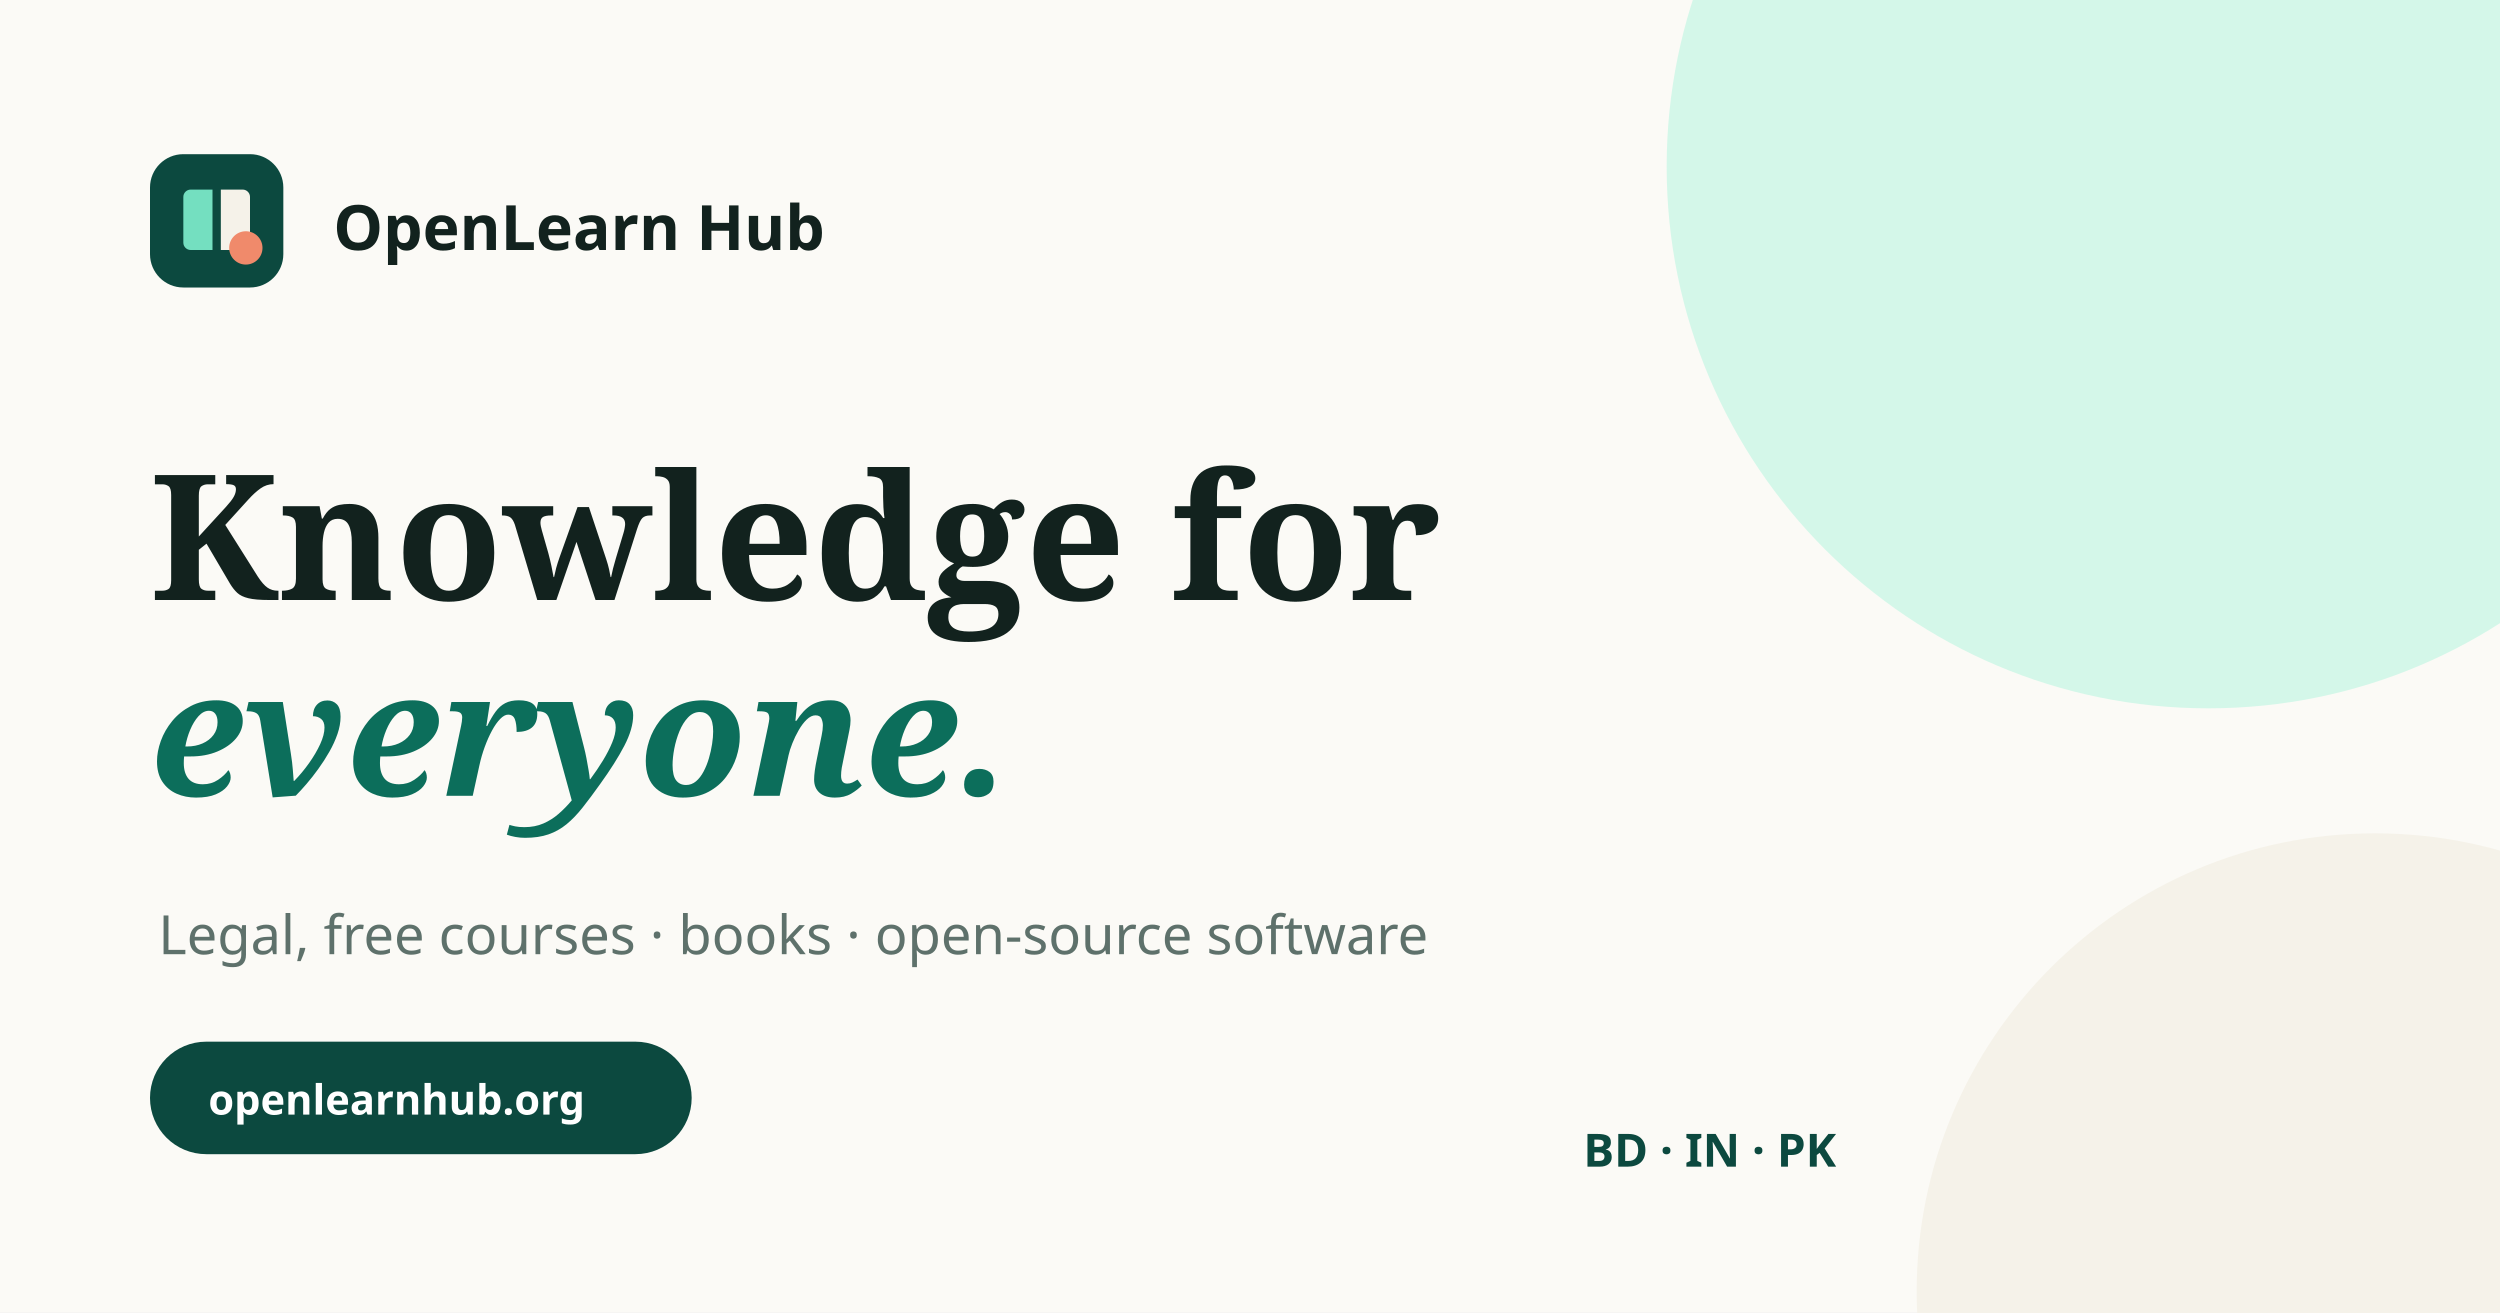
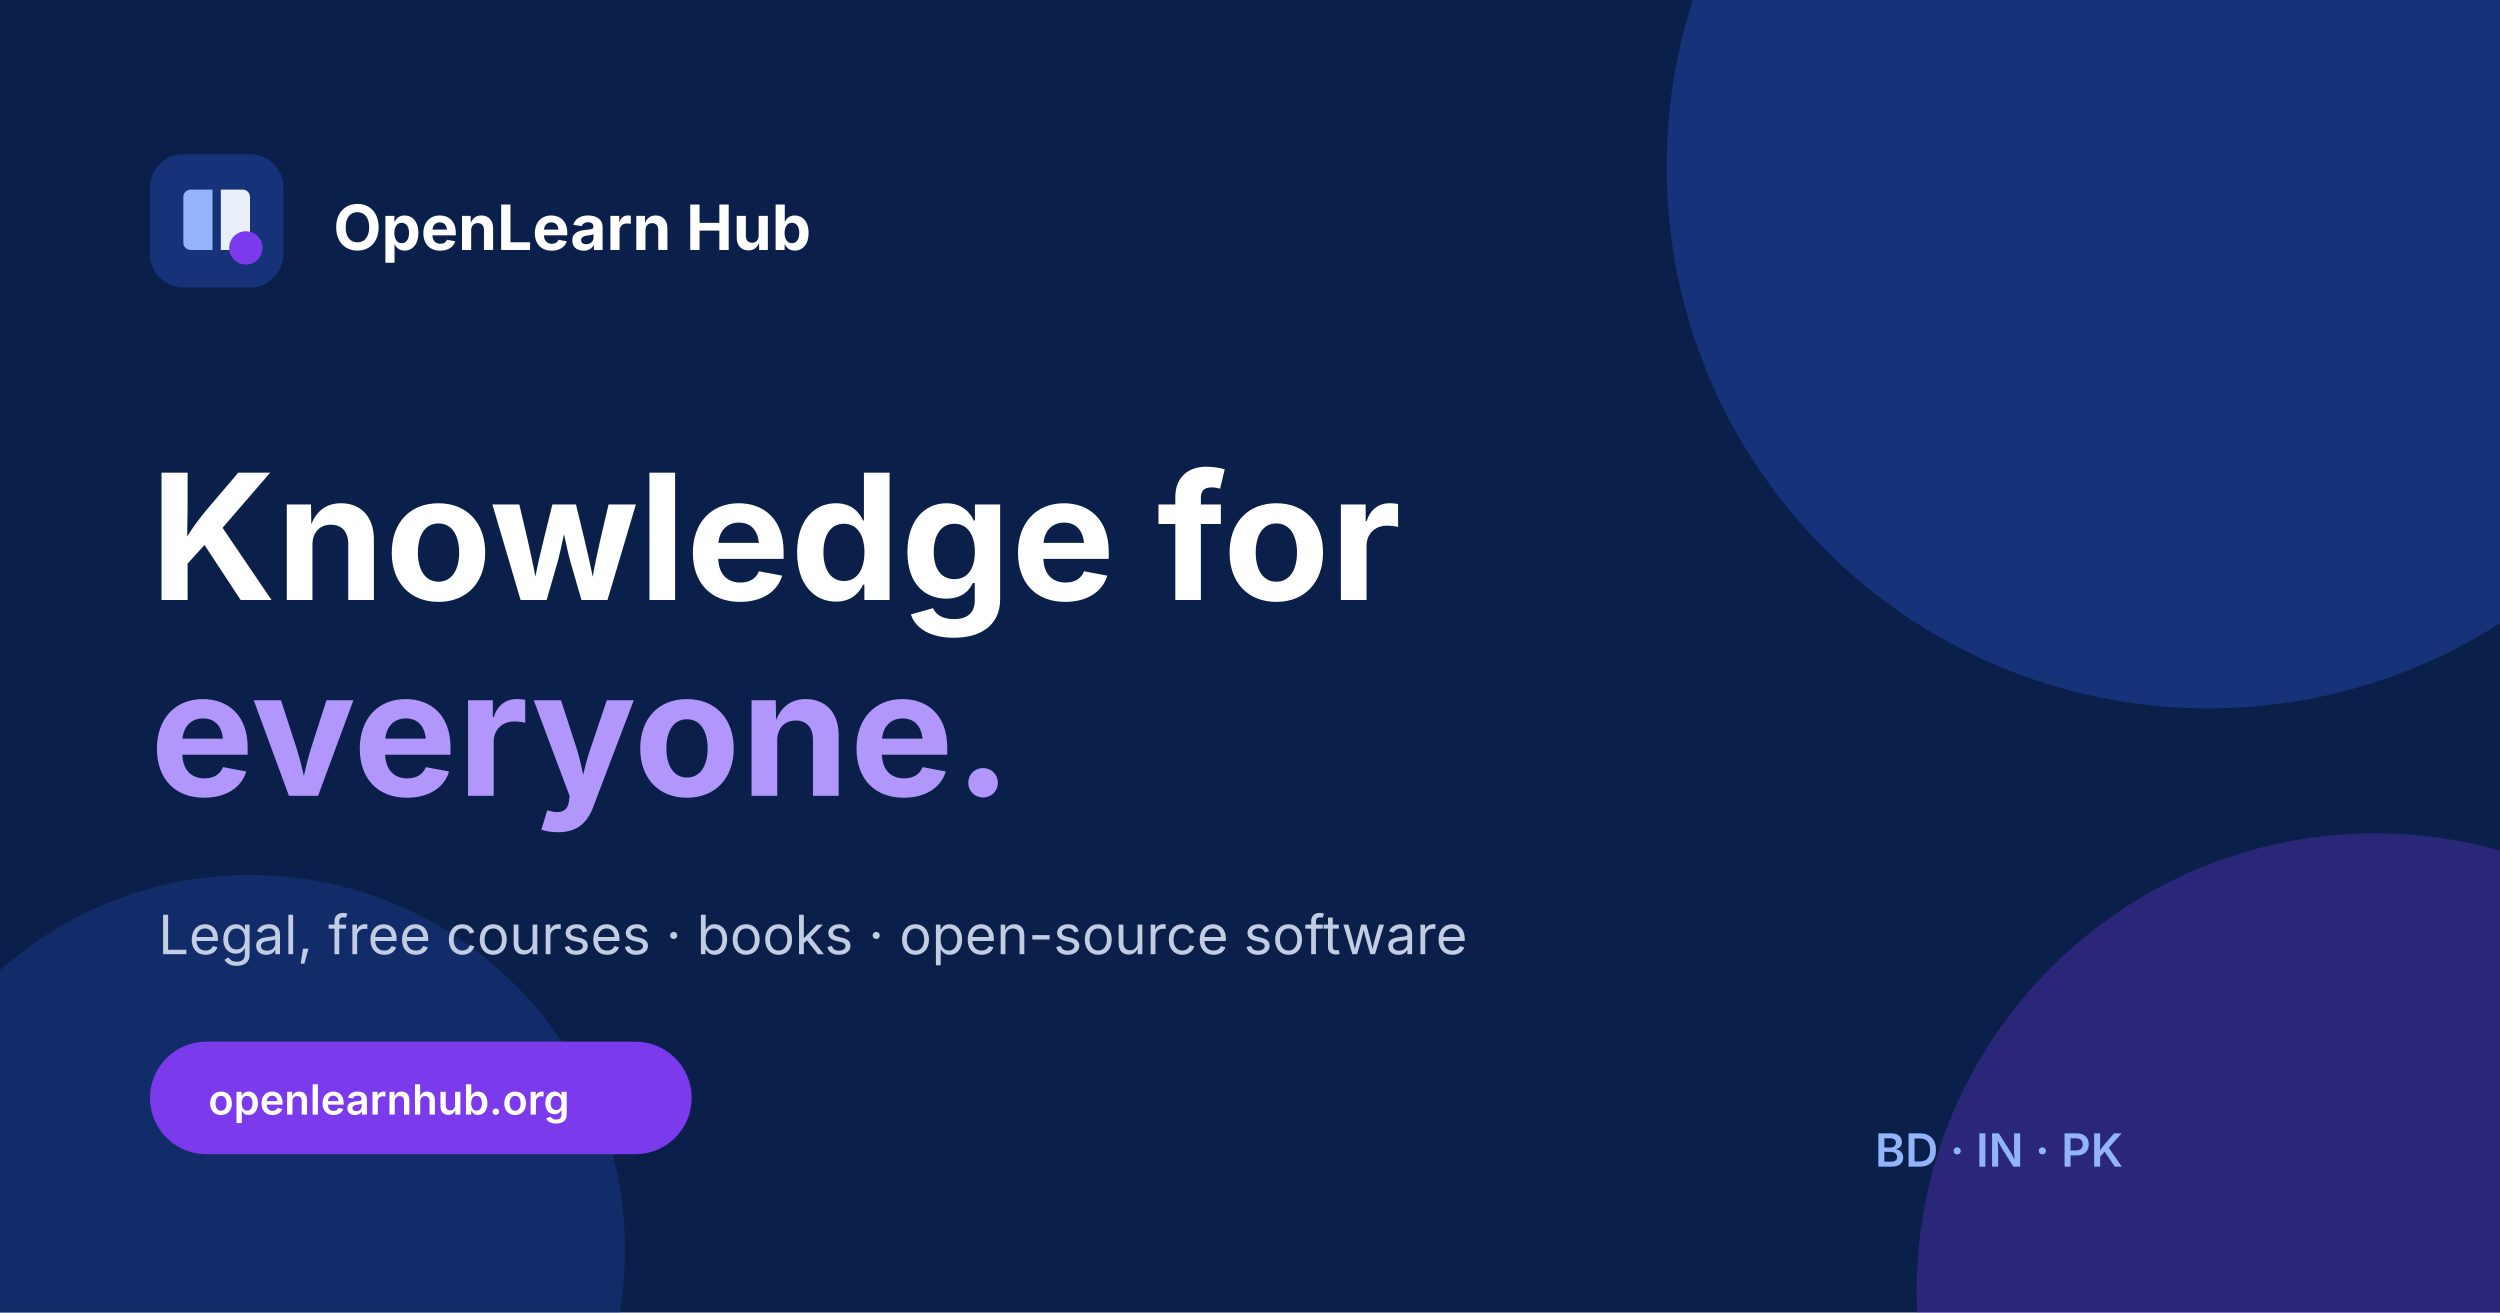
<svg xmlns="http://www.w3.org/2000/svg" width="1200" height="630" viewBox="0 0 1200 630" fill="none">
-   <rect width="1200" height="630" fill="#FBFaf6" />
-   <circle cx="1060" cy="80" r="260" fill="#D4F7E9" />
-   <circle cx="1140" cy="620" r="220" fill="#F5F2E9" />
-   <rect x="72" y="74" width="64" height="64" rx="16" fill="#0C493F" />
-   <path d="M88 94.5C88 92.6 89.6 91 91.5 91H102v29H91.5C89.6 120 88 118.4 88 116.5v-22Z" fill="#74DFC0" />
-   <path d="M120 94.5C120 92.6 118.4 91 116.5 91H106v29h10.5c1.9 0 3.5-1.6 3.5-3.5v-22Z" fill="#F5F2E9" />
-   <circle cx="118" cy="119" r="8" fill="#F08A6B" />
-   <text x="160" y="120" font-family="Plus Jakarta Sans, sans-serif" font-size="30" font-weight="700" fill="#12221E">OpenLearn Hub</text>
-   <text x="72" y="288" font-family="Fraunces, Georgia, serif" font-size="84" font-weight="600" fill="#12221E">Knowledge for</text>
-   <text x="72" y="382" font-family="Fraunces, Georgia, serif" font-size="84" font-weight="600" fill="#0C6E5B" font-style="italic">everyone.</text>
-   <text x="76" y="458" font-family="Plus Jakarta Sans, sans-serif" font-size="26" fill="#5E716B">Legal, free courses · books · open-source software</text>
-   <rect x="72" y="500" width="260" height="54" rx="27" fill="#0C493F" />
-   <text x="100" y="535" font-family="Plus Jakarta Sans, sans-serif" font-size="20" font-weight="600" fill="#fff">openlearnhub.org</text>
-   <text x="760" y="560" font-family="Plus Jakarta Sans, sans-serif" font-size="22" font-weight="600" fill="#0C493F">BD · IN · PK</text>
+   <rect width="1200" height="630" fill="#0B1F4B" />
+   <circle cx="1060" cy="80" r="260" fill="#16337A" />
+   <circle cx="1140" cy="620" r="220" fill="#7C3AED" fill-opacity="0.28" />
+   <circle cx="120" cy="600" r="180" fill="#2454C4" fill-opacity="0.25" />
+   <rect x="72" y="74" width="64" height="64" rx="16" fill="#16337A" />
+   <path d="M88 94.5C88 92.6 89.6 91 91.5 91H102v29H91.5C89.6 120 88 118.4 88 116.5v-22Z" fill="#93B4F8" />
+   <path d="M120 94.5C120 92.6 118.4 91 116.5 91H106v29h10.5c1.9 0 3.5-1.6 3.5-3.5v-22Z" fill="#EAF0FA" />
+   <circle cx="118" cy="119" r="8" fill="#7C3AED" />
+   <text x="160" y="120" font-family="Inter, sans-serif" font-size="30" font-weight="700" fill="#FFFFFF">OpenLearn Hub</text>
+   <text x="72" y="288" font-family="Inter, sans-serif" font-size="84" font-weight="700" fill="#FFFFFF">Knowledge for</text>
+   <text x="72" y="382" font-family="Inter, sans-serif" font-size="84" font-weight="700" fill="#B197FB">everyone.</text>
+   <text x="76" y="458" font-family="Inter, sans-serif" font-size="26" fill="#C2CDE3">Legal, free courses · books · open-source software</text>
+   <rect x="72" y="500" width="260" height="54" rx="27" fill="#7C3AED" />
+   <text x="100" y="535" font-family="Inter, sans-serif" font-size="20" font-weight="600" fill="#FFFFFF">openlearnhub.org</text>
+   <text x="900" y="560" font-family="Inter, sans-serif" font-size="22" font-weight="600" fill="#93B4F8">BD · IN · PK</text>
</svg>
